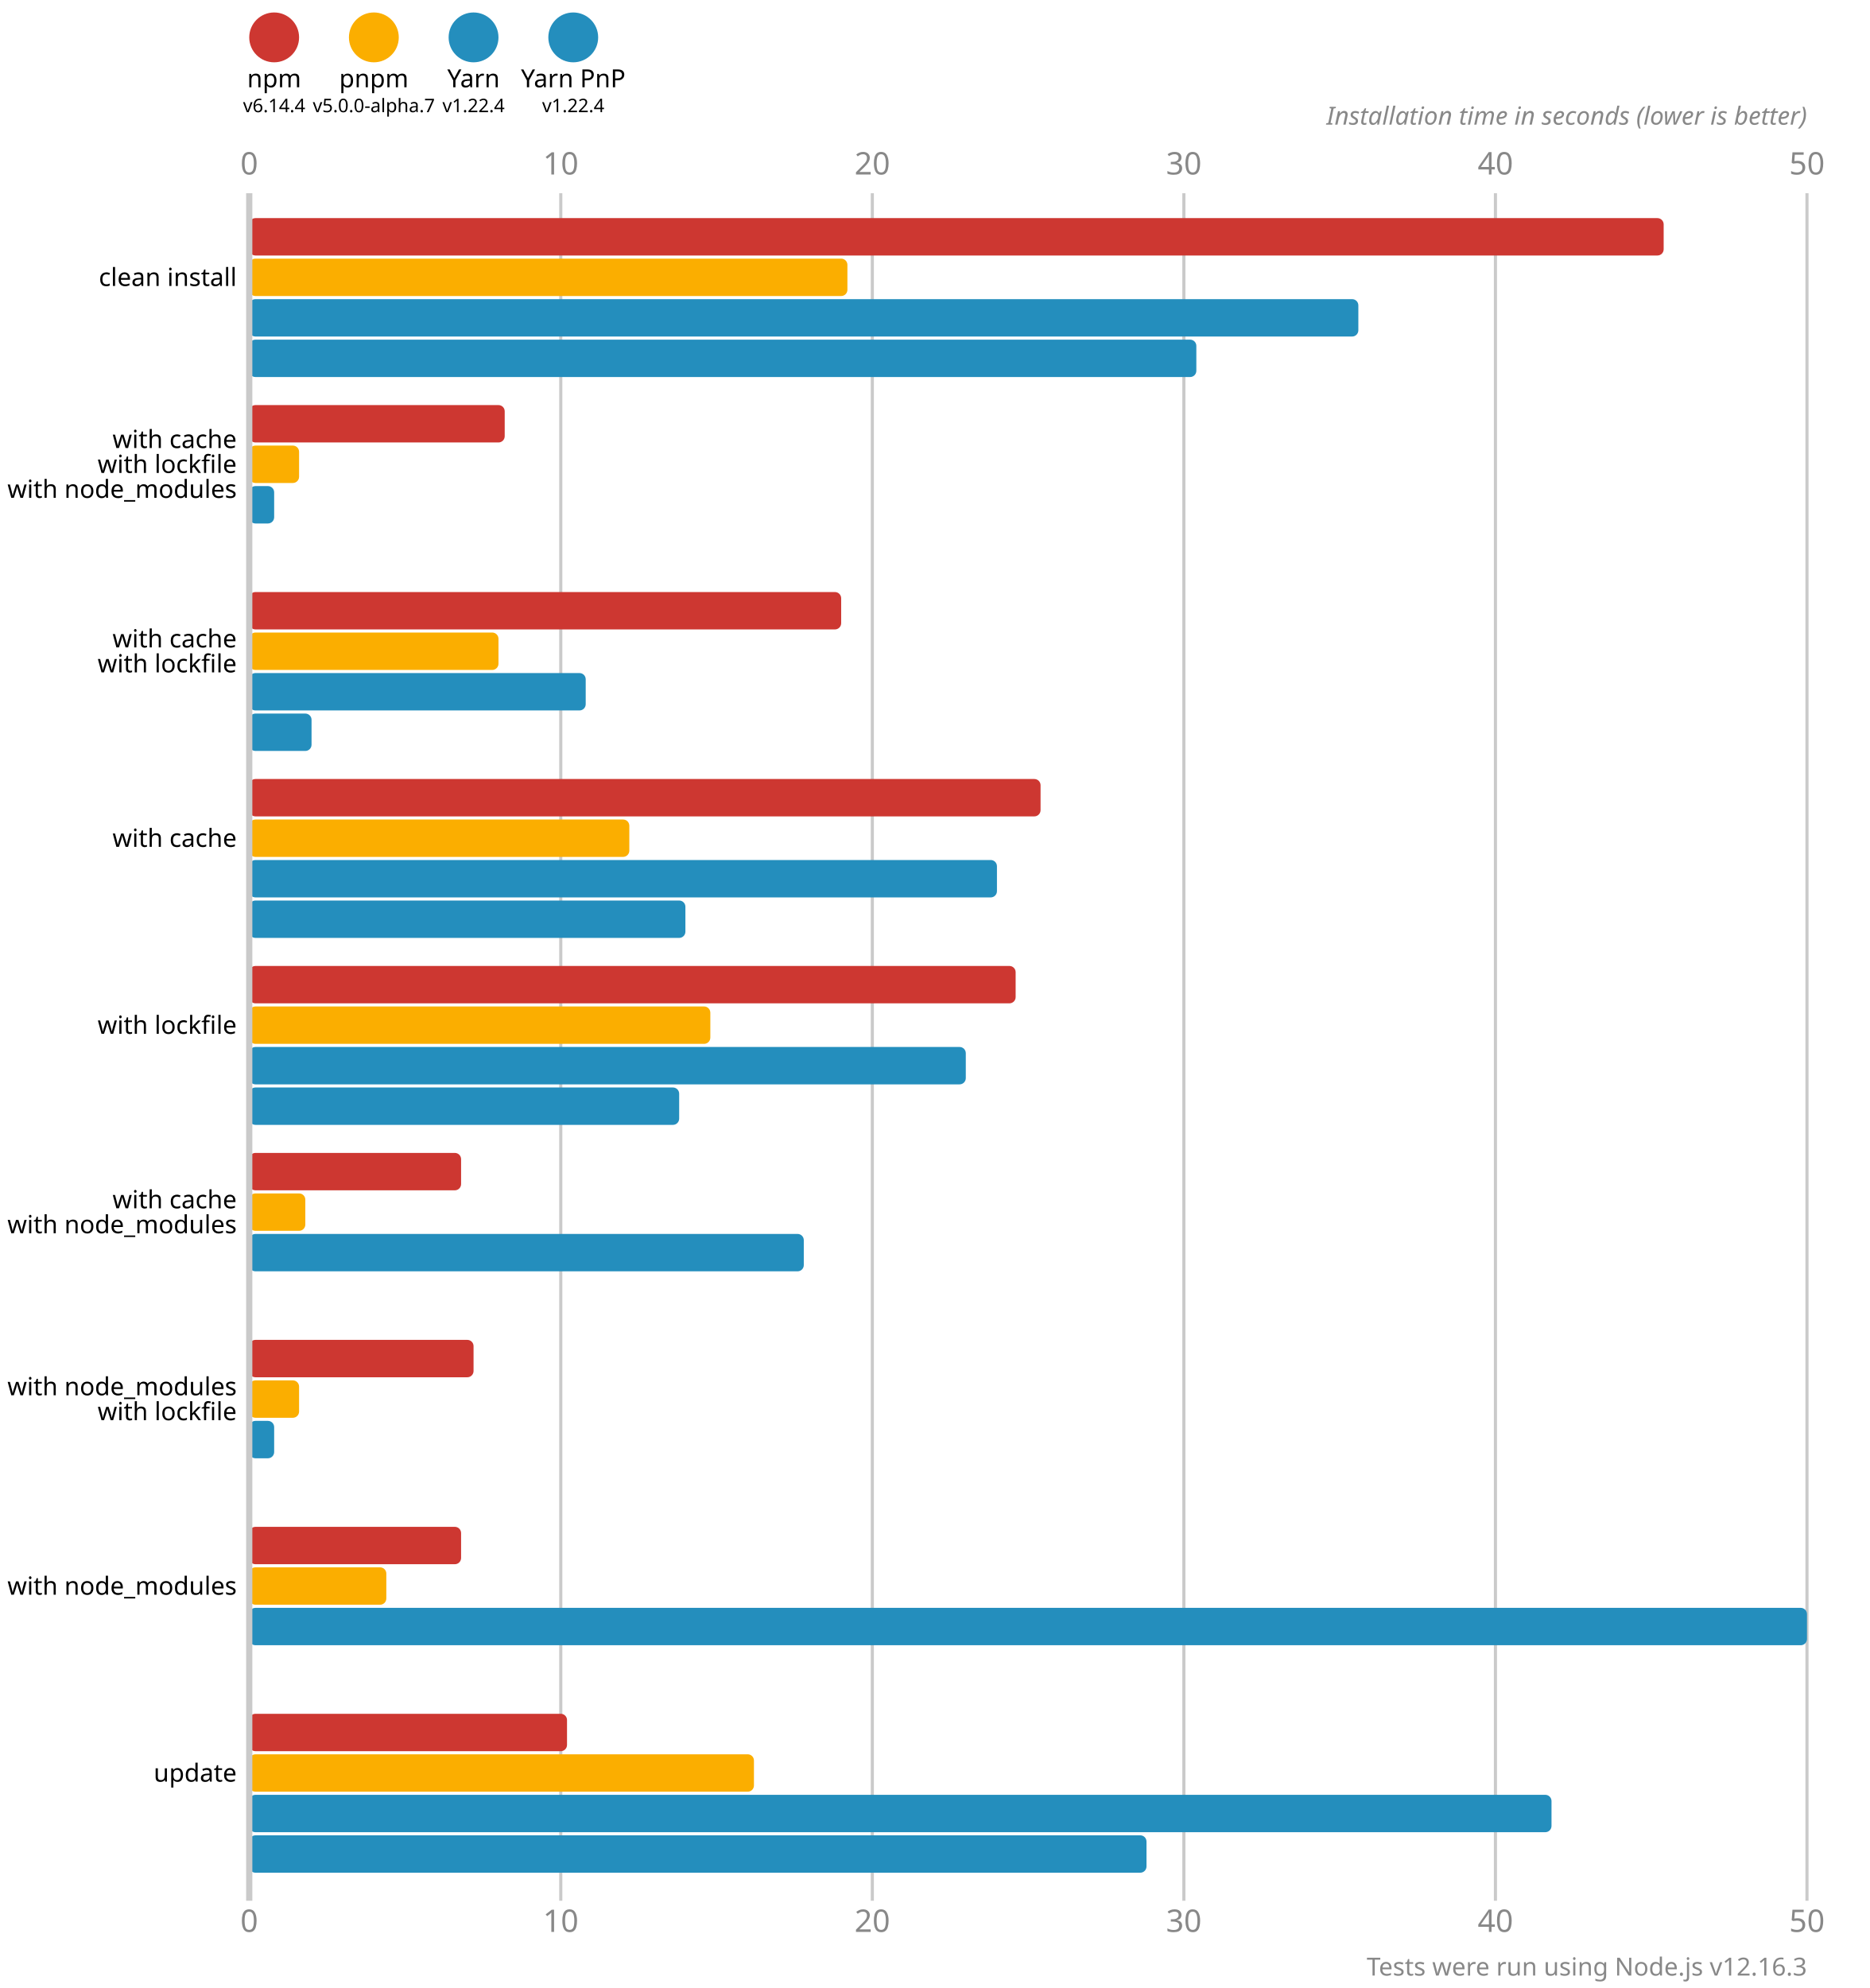
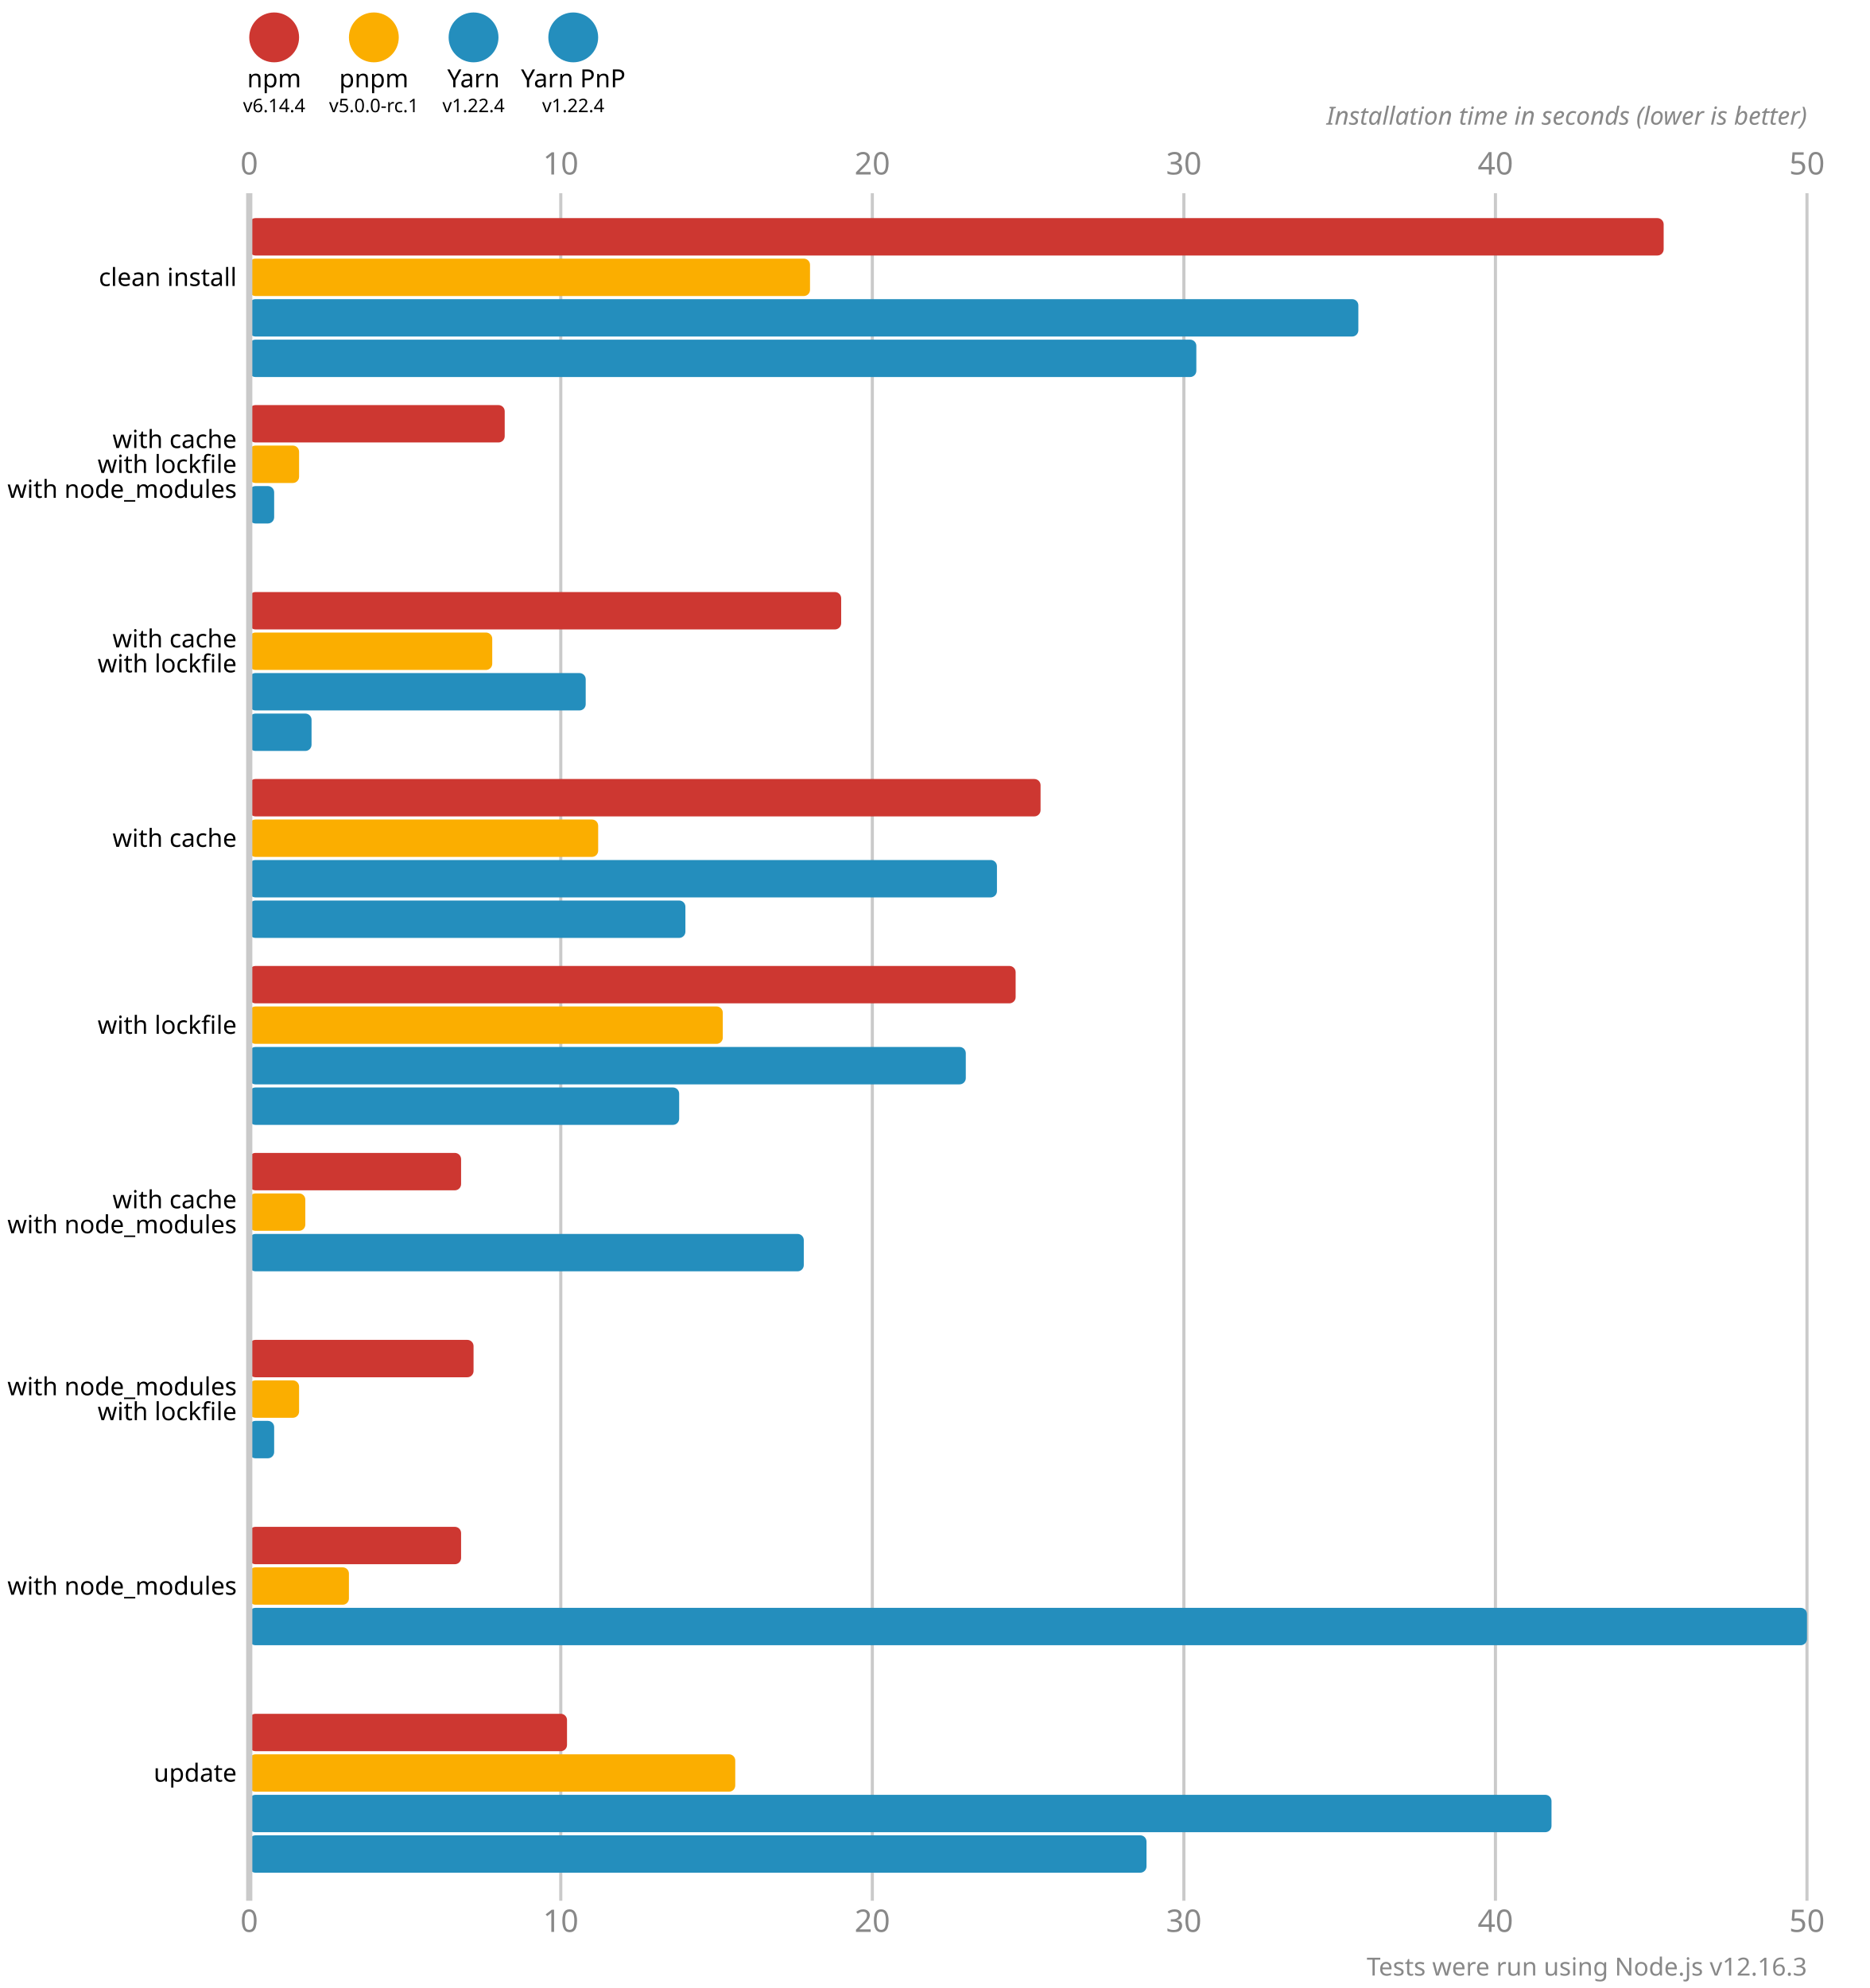
<svg xmlns="http://www.w3.org/2000/svg" version="1.1" viewBox="0 0 300 319">
  <style>
    .font { font-family: sans-serif; }
    .s3 { font-size: 3px; }
    .s4 { font-size: 4px; }
    .s5 { font-size: 5px; }
    .line { stroke: #cacaca; }
    .width { stroke-width: 0.5; }
    .text { fill: #888; }
  </style>
  <circle cx="44" cy="6" r="4" fill="#cd3731" />
  <text x="44" y="14" class="font s4" text-anchor="middle">npm</text>
  <text x="44" y="18" class="font s3" text-anchor="middle">v6.14.4</text>
  <circle cx="60" cy="6" r="4" fill="#fbae00" />
  <text x="60" y="14" class="font s4" text-anchor="middle">pnpm</text>
-   <text x="60" y="18" class="font s3" text-anchor="middle">v5.0.0-alpha.7</text>
+   <text x="60" y="18" class="font s3" text-anchor="middle">v5.0.0-rc.1</text>
  <circle cx="76" cy="6" r="4" fill="#248ebd" />
  <text x="76" y="14" class="font s4" text-anchor="middle">Yarn</text>
  <text x="76" y="18" class="font s3" text-anchor="middle">v1.22.4</text>
  <circle cx="92" cy="6" r="4" fill="#248ebd" />
  <text x="92" y="14" class="font s4" text-anchor="middle">Yarn PnP</text>
  <text x="92" y="18" class="font s3" text-anchor="middle">v1.22.4</text>
  <text x="40" y="28" class="font s5 text" text-anchor="middle">0</text>
  <text x="40" y="310" class="font s5 text" text-anchor="middle">0</text>
  <line x1="90" y1="31" x2="90" y2="305" class="line width" />
  <text x="90" y="28" class="font s5 text" text-anchor="middle">10</text>
  <text x="90" y="310" class="font s5 text" text-anchor="middle">10</text>
  <line x1="140" y1="31" x2="140" y2="305" class="line width" />
  <text x="140" y="28" class="font s5 text" text-anchor="middle">20</text>
  <text x="140" y="310" class="font s5 text" text-anchor="middle">20</text>
  <line x1="190" y1="31" x2="190" y2="305" class="line width" />
  <text x="190" y="28" class="font s5 text" text-anchor="middle">30</text>
  <text x="190" y="310" class="font s5 text" text-anchor="middle">30</text>
  <line x1="240" y1="31" x2="240" y2="305" class="line width" />
  <text x="240" y="28" class="font s5 text" text-anchor="middle">40</text>
  <text x="240" y="310" class="font s5 text" text-anchor="middle">40</text>
  <line x1="290" y1="31" x2="290" y2="305" class="line width" />
  <text x="290" y="28" class="font s5 text" text-anchor="middle">50</text>
  <text x="290" y="310" class="font s5 text" text-anchor="middle">50</text>
  <text x="290" y="20" class="font s4 text" font-style="italic" text-anchor="end">Installation time in seconds (lower is better)</text>
  <rect x="40" y="35" width="227" height="6" fill="#cd3731" rx="1" ry="1" />
-   <rect x="40" y="41.5" width="96" height="6" fill="#fbae00" rx="1" ry="1" />
+   <rect x="40" y="41.5" width="90" height="6" fill="#fbae00" rx="1" ry="1" />
  <rect x="40" y="48" width="178" height="6" fill="#248ebd" rx="1" ry="1" />
  <rect x="40" y="54.5" width="152" height="6" fill="#248ebd" rx="1" ry="1" />
  <rect x="40" y="65" width="41" height="6" fill="#cd3731" rx="1" ry="1" />
  <rect x="40" y="71.5" width="8" height="6" fill="#fbae00" rx="1" ry="1" />
  <rect x="40" y="78" width="4" height="6" fill="#248ebd" rx="1" ry="1" />
  <rect x="40" y="84.5" width="0" height="6" fill="#248ebd" rx="1" ry="1" />
  <rect x="40" y="95" width="95" height="6" fill="#cd3731" rx="1" ry="1" />
-   <rect x="40" y="101.5" width="40" height="6" fill="#fbae00" rx="1" ry="1" />
+   <rect x="40" y="101.5" width="39" height="6" fill="#fbae00" rx="1" ry="1" />
  <rect x="40" y="108" width="54" height="6" fill="#248ebd" rx="1" ry="1" />
  <rect x="40" y="114.5" width="10" height="6" fill="#248ebd" rx="1" ry="1" />
  <rect x="40" y="125" width="127" height="6" fill="#cd3731" rx="1" ry="1" />
-   <rect x="40" y="131.5" width="61" height="6" fill="#fbae00" rx="1" ry="1" />
+   <rect x="40" y="131.5" width="56" height="6" fill="#fbae00" rx="1" ry="1" />
  <rect x="40" y="138" width="120" height="6" fill="#248ebd" rx="1" ry="1" />
  <rect x="40" y="144.5" width="70" height="6" fill="#248ebd" rx="1" ry="1" />
  <rect x="40" y="155" width="123" height="6" fill="#cd3731" rx="1" ry="1" />
-   <rect x="40" y="161.5" width="74" height="6" fill="#fbae00" rx="1" ry="1" />
+   <rect x="40" y="161.5" width="76" height="6" fill="#fbae00" rx="1" ry="1" />
  <rect x="40" y="168" width="115" height="6" fill="#248ebd" rx="1" ry="1" />
  <rect x="40" y="174.5" width="69" height="6" fill="#248ebd" rx="1" ry="1" />
  <rect x="40" y="185" width="34" height="6" fill="#cd3731" rx="1" ry="1" />
  <rect x="40" y="191.5" width="9" height="6" fill="#fbae00" rx="1" ry="1" />
  <rect x="40" y="198" width="89" height="6" fill="#248ebd" rx="1" ry="1" />
  <rect x="40" y="204.5" width="0" height="6" fill="#248ebd" rx="1" ry="1" />
  <rect x="40" y="215" width="36" height="6" fill="#cd3731" rx="1" ry="1" />
  <rect x="40" y="221.5" width="8" height="6" fill="#fbae00" rx="1" ry="1" />
  <rect x="40" y="228" width="4" height="6" fill="#248ebd" rx="1" ry="1" />
  <rect x="40" y="234.5" width="0" height="6" fill="#248ebd" rx="1" ry="1" />
  <rect x="40" y="245" width="34" height="6" fill="#cd3731" rx="1" ry="1" />
-   <rect x="40" y="251.5" width="22" height="6" fill="#fbae00" rx="1" ry="1" />
+   <rect x="40" y="251.5" width="16" height="6" fill="#fbae00" rx="1" ry="1" />
  <rect x="40" y="258" width="250" height="6" fill="#248ebd" rx="1" ry="1" />
  <rect x="40" y="264.5" width="0" height="6" fill="#248ebd" rx="1" ry="1" />
  <rect x="40" y="275" width="51" height="6" fill="#cd3731" rx="1" ry="1" />
-   <rect x="40" y="281.5" width="81" height="6" fill="#fbae00" rx="1" ry="1" />
+   <rect x="40" y="281.5" width="78" height="6" fill="#fbae00" rx="1" ry="1" />
  <rect x="40" y="288" width="209" height="6" fill="#248ebd" rx="1" ry="1" />
  <rect x="40" y="294.5" width="144" height="6" fill="#248ebd" rx="1" ry="1" />
  <line x1="40" y1="31" x2="40" y2="305" class="line" />
  <text x="38" y="44.5" class="font s4" dominant-baseline="middle" text-anchor="end">clean install</text>
  <text x="38" y="70.5" class="font s4" dominant-baseline="middle" text-anchor="end">with cache</text>
  <text x="38" y="74.5" class="font s4" dominant-baseline="middle" text-anchor="end">with lockfile</text>
  <text x="38" y="78.5" class="font s4" dominant-baseline="middle" text-anchor="end">with node_modules</text>
  <text x="38" y="102.5" class="font s4" dominant-baseline="middle" text-anchor="end">with cache</text>
  <text x="38" y="106.5" class="font s4" dominant-baseline="middle" text-anchor="end">with lockfile</text>
  <text x="38" y="134.5" class="font s4" dominant-baseline="middle" text-anchor="end">with cache</text>
  <text x="38" y="164.5" class="font s4" dominant-baseline="middle" text-anchor="end">with lockfile</text>
  <text x="38" y="192.5" class="font s4" dominant-baseline="middle" text-anchor="end">with cache</text>
  <text x="38" y="196.5" class="font s4" dominant-baseline="middle" text-anchor="end">with node_modules</text>
  <text x="38" y="222.5" class="font s4" dominant-baseline="middle" text-anchor="end">with node_modules</text>
  <text x="38" y="226.5" class="font s4" dominant-baseline="middle" text-anchor="end">with lockfile</text>
  <text x="38" y="254.5" class="font s4" dominant-baseline="middle" text-anchor="end">with node_modules</text>
  <text x="38" y="284.5" class="font s4" dominant-baseline="middle" text-anchor="end">update</text>
  <text x="290" y="317" class="font s4 text" text-anchor="end">Tests were run using Node.js v12.16.3</text>
</svg>
